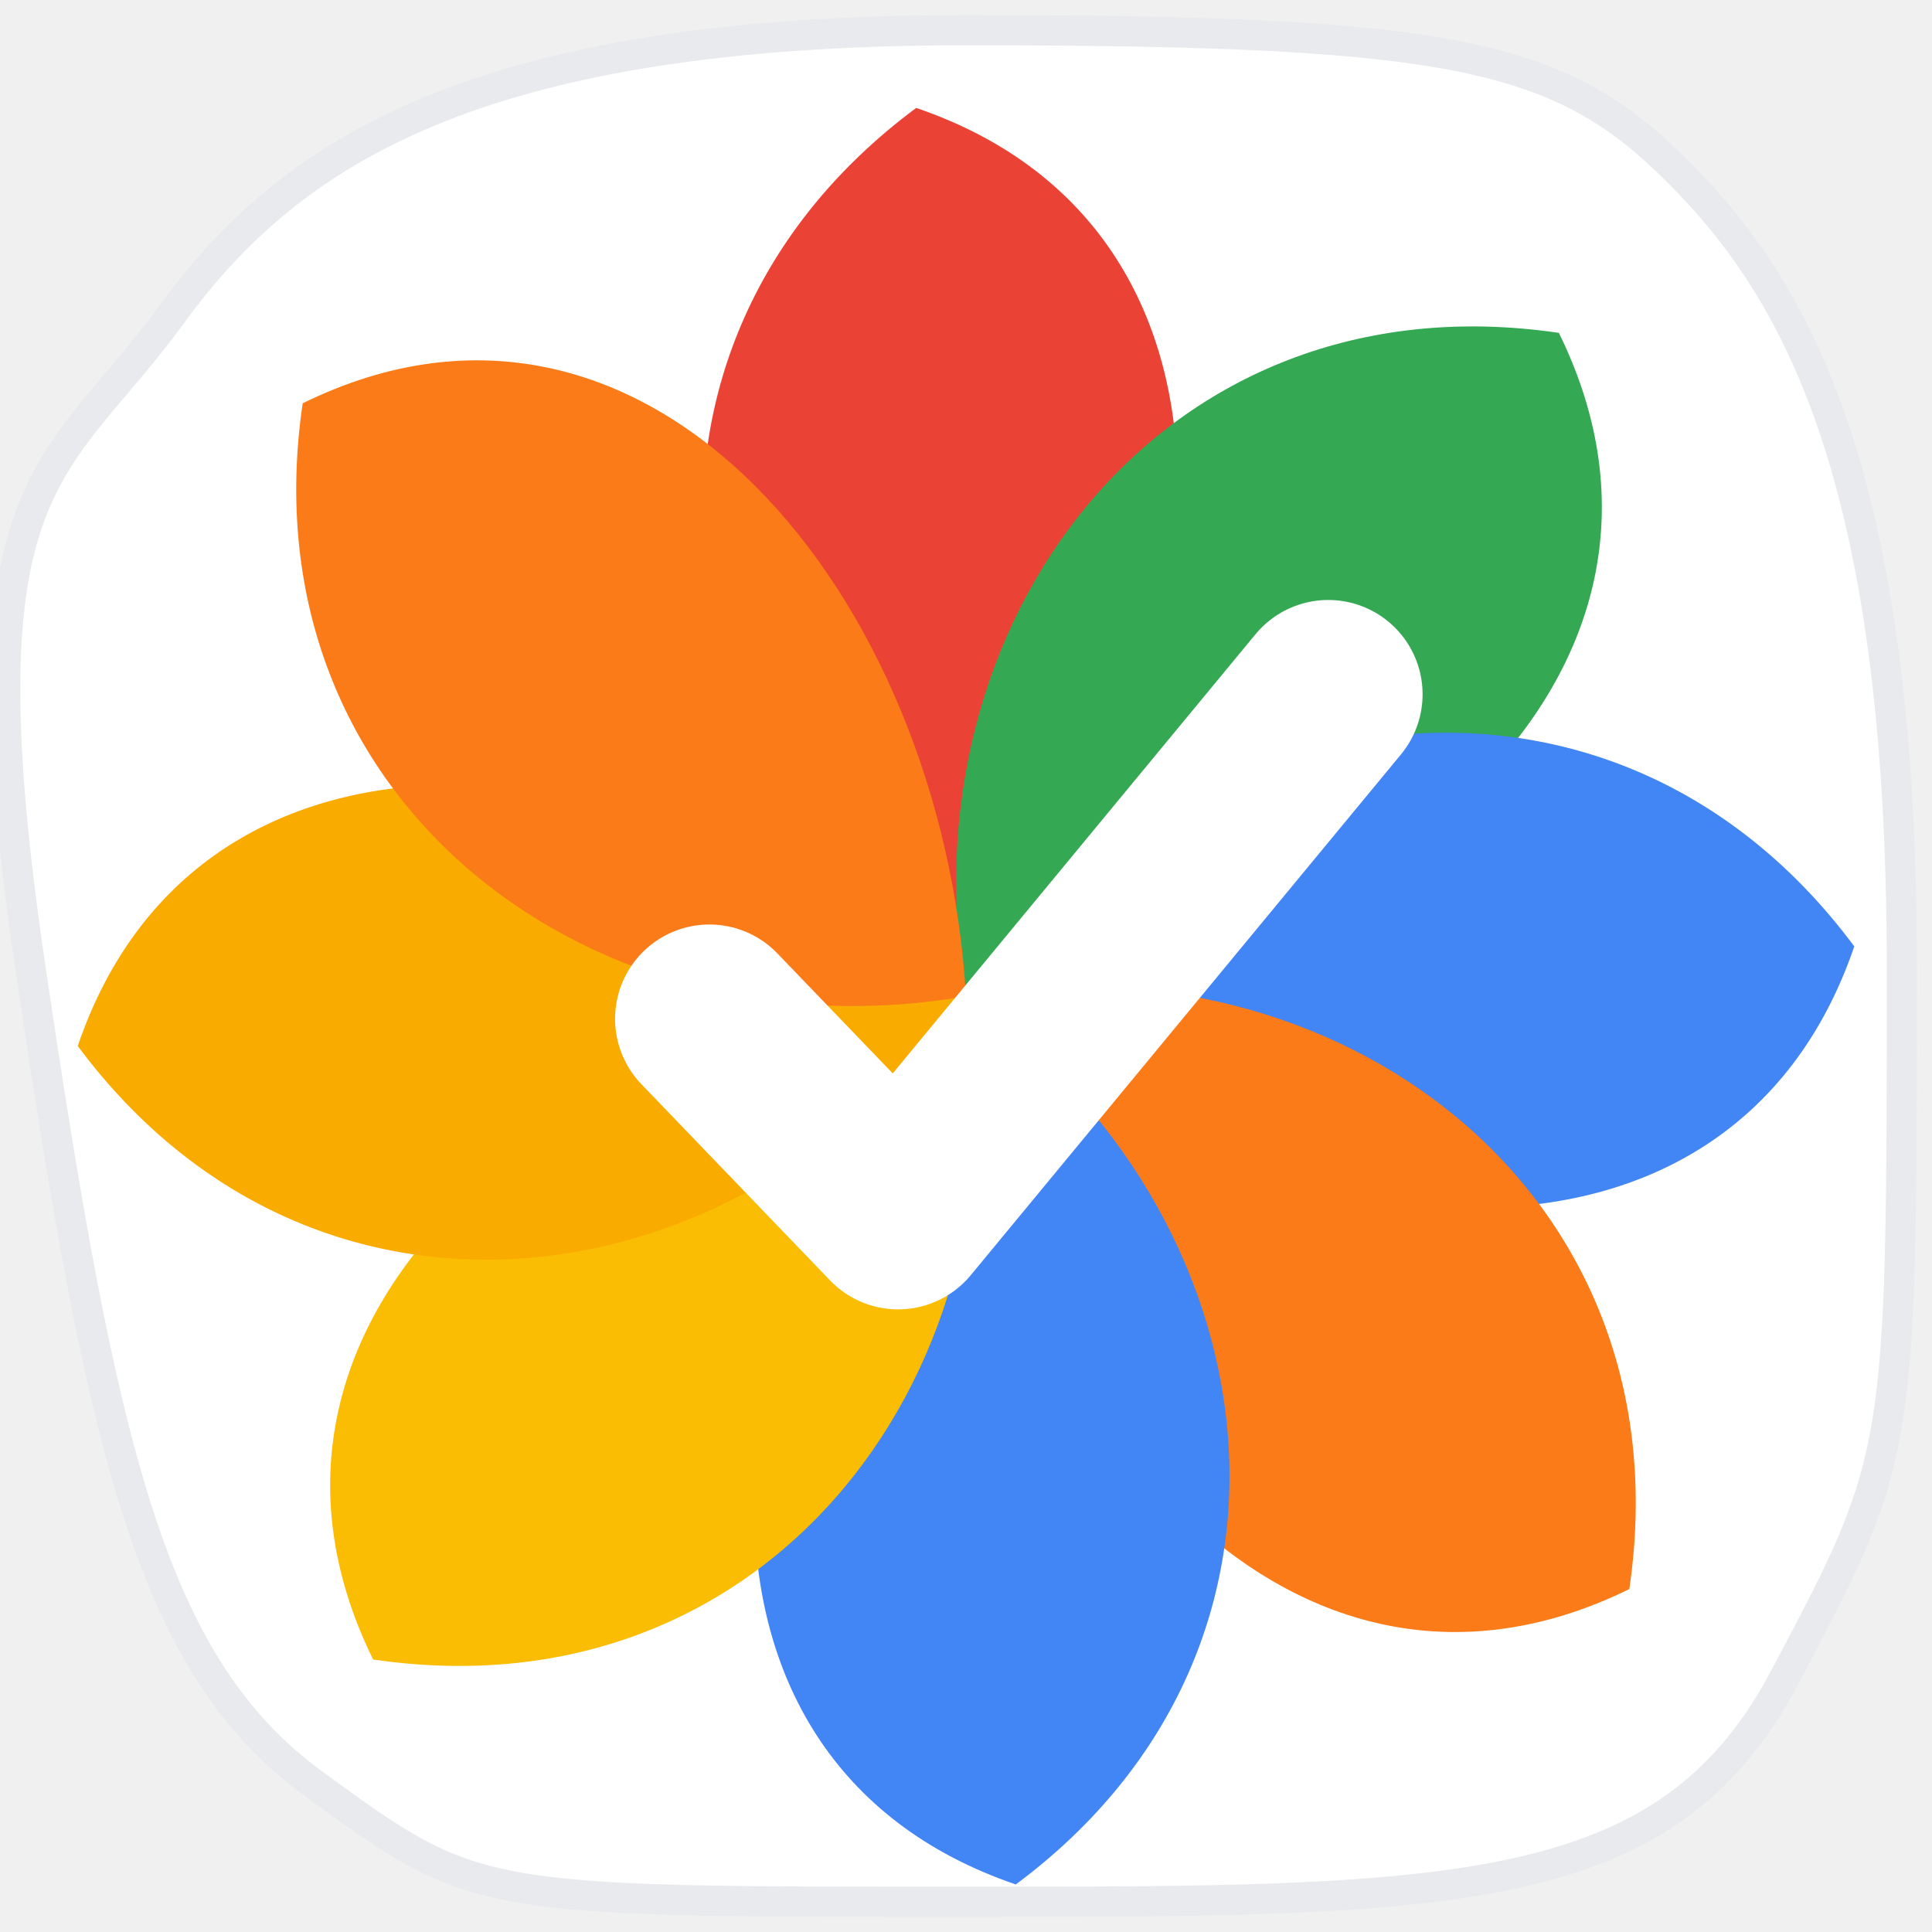
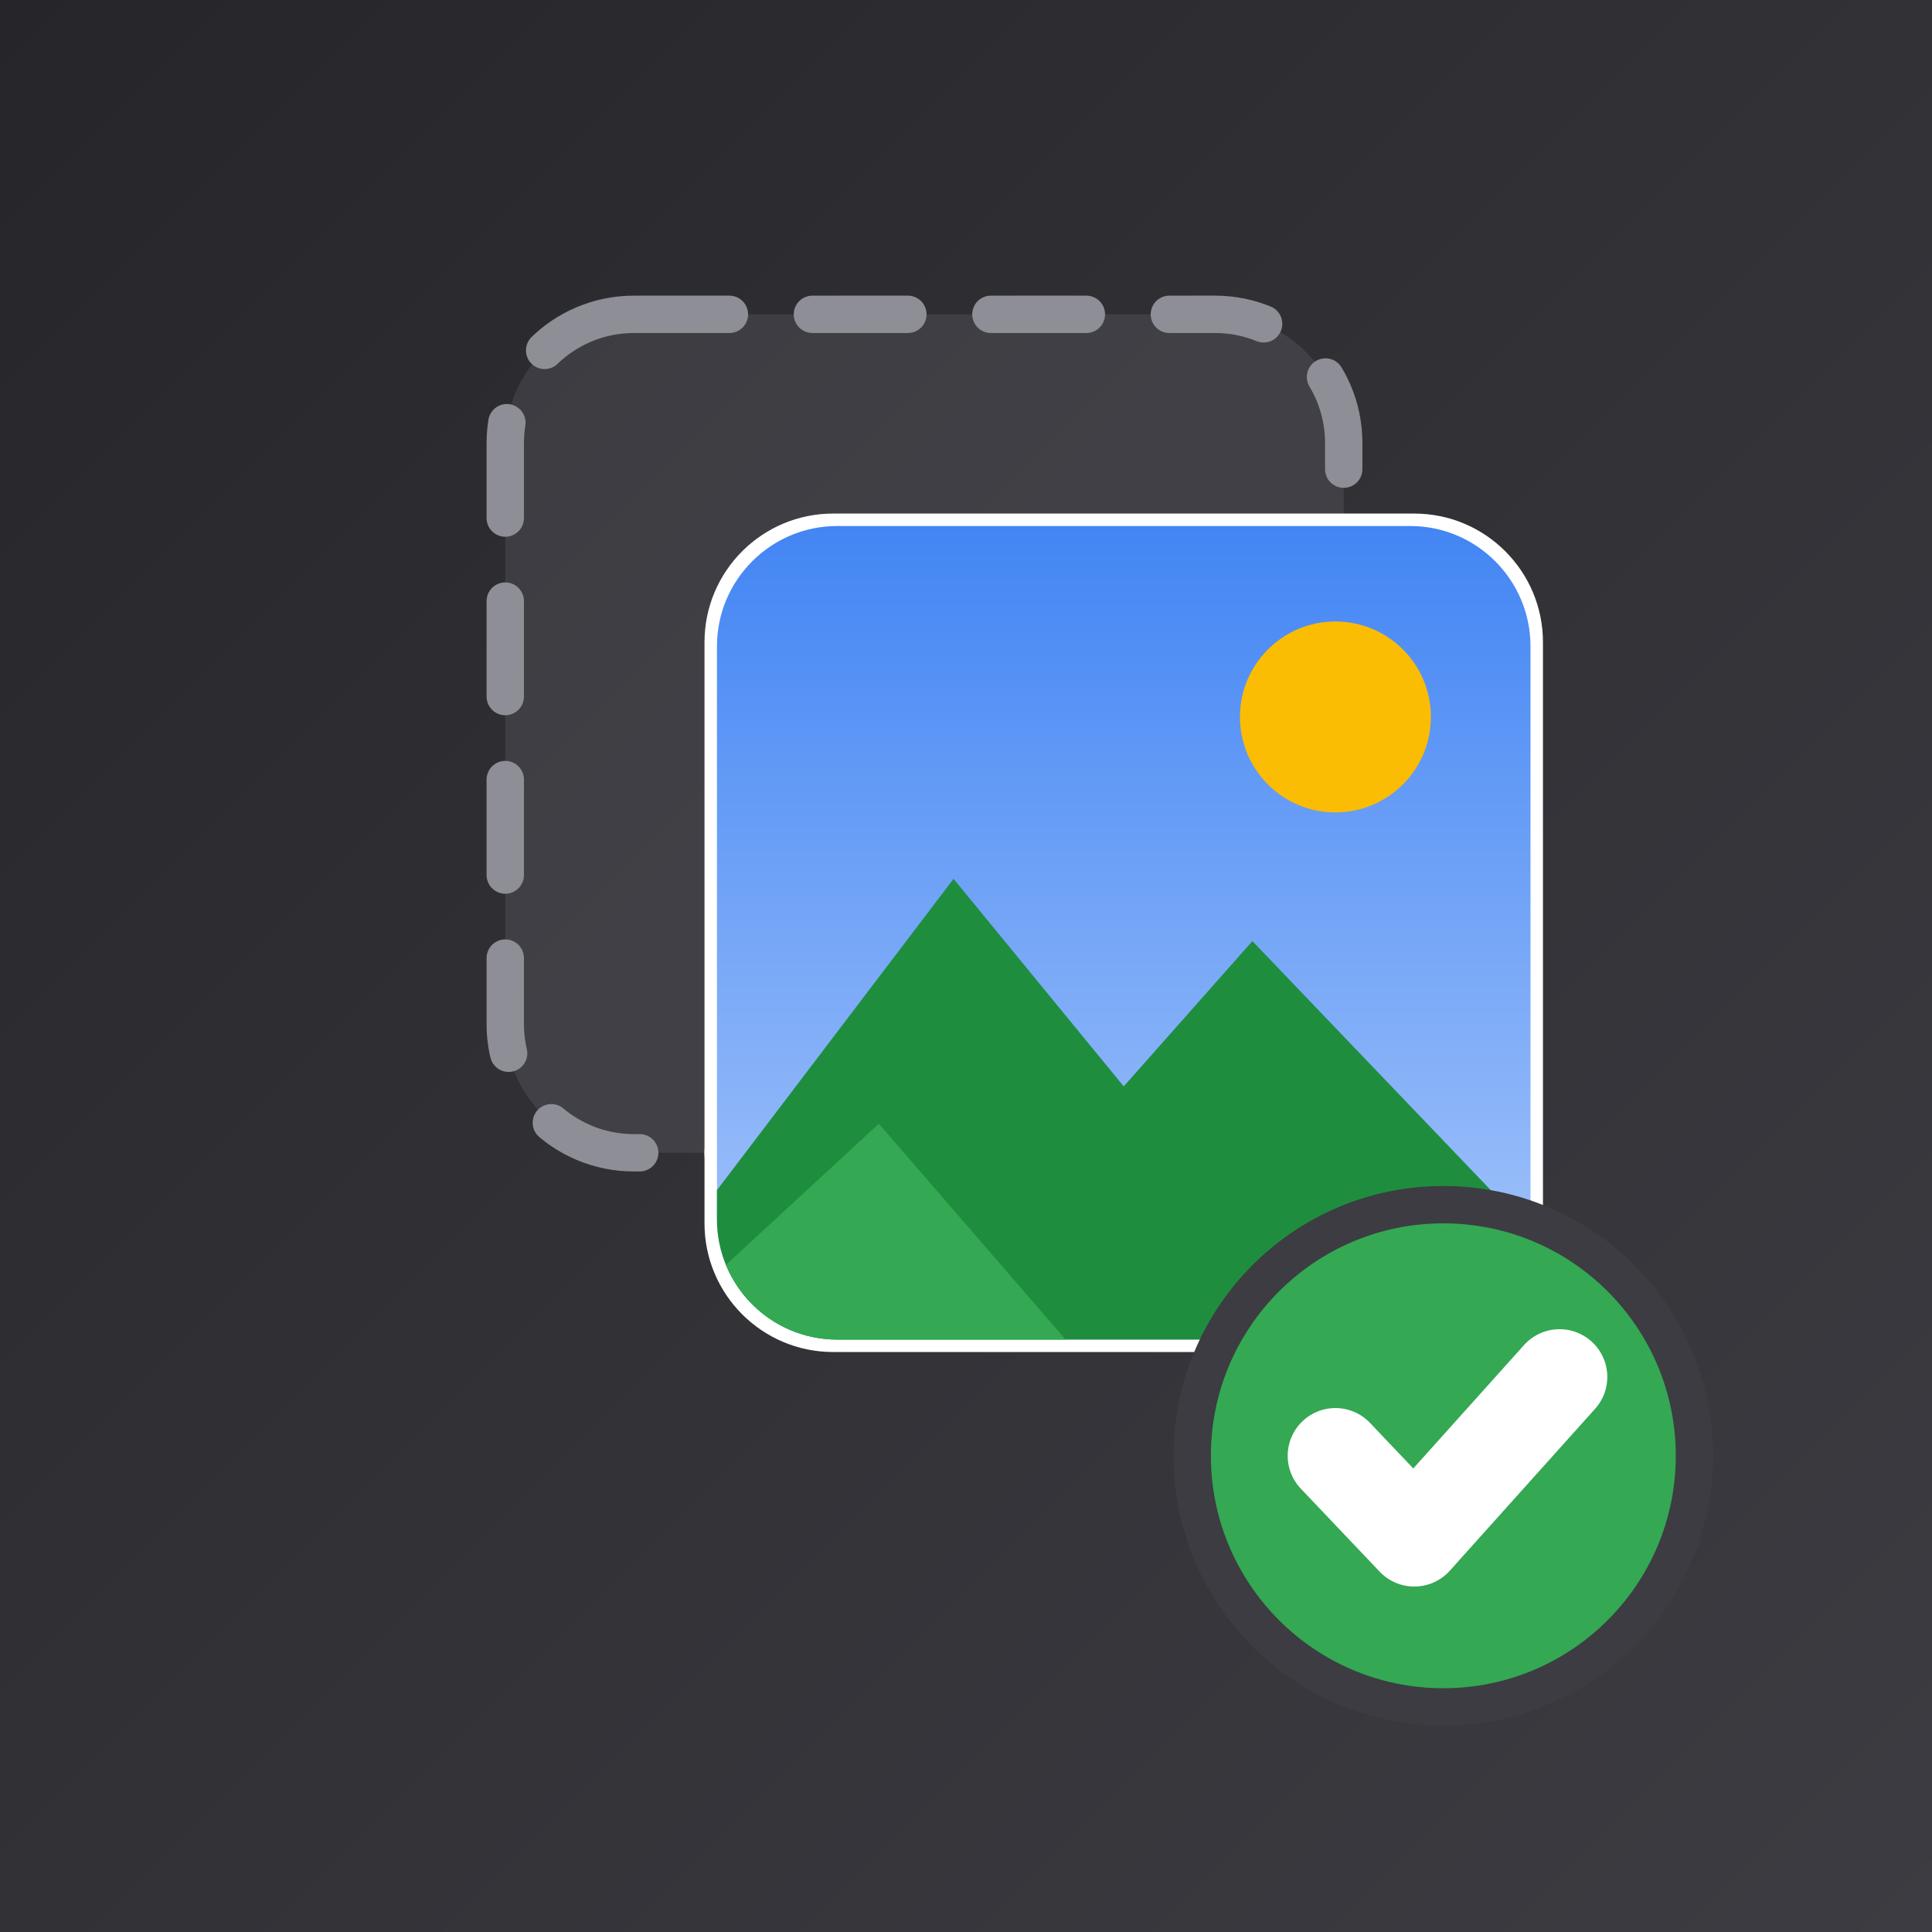
- <svg xmlns="http://www.w3.org/2000/svg" viewBox="0 0 128 128" width="128" height="128" role="img" aria-label="Photo DeDuper">
+ <svg xmlns="http://www.w3.org/2000/svg" viewBox="0 0 1024 1024" width="1024" height="1024" role="img" aria-label="Photo Deduper icon: twin frames, Ink">
  <defs>
-     <path id="tile" d="M64 2       C 96.5 2 103.4 3.6 111.2 11.4 S 126 31.5 126 64         126 96.5 118.2 111.2 96.5 126 64 126         31.5 126 20.8 118.2 6.8 96.5 2 64         3.6 31.5 11.4 20.8 31.5 2 64 2 Z" />
-     <path id="blade" d="M64 66       C 45.5 53 41.5 27 61 12.5       C 83 20 80 48 64 66 Z" />
+     <linearGradient id="bg" x1="0" y1="0" x2="1" y2="1">
+       <stop offset="0" stop-color="#26262A" />
+       <stop offset="1" stop-color="#3C3C42" />
+     </linearGradient>
+     <linearGradient id="sky" x1="0" y1="0" x2="0" y2="1">
+       <stop offset="0" stop-color="#4285F4" />
+       <stop offset="1" stop-color="#A8C7FA" />
+     </linearGradient>
+     <clipPath id="clip">
+       <rect x="392" y="300" width="392" height="392" rx="58" />
+     </clipPath>
  </defs>
-   <use href="#tile" fill="#ffffff" />
-   <use href="#tile" fill="none" stroke="#e8eaed" stroke-width="2" />
-   <g transform="translate(64 66) scale(1.1) translate(-64 -66)">
-     <use href="#blade" fill="#ea4335" />
-     <use href="#blade" fill="#34a853" transform="rotate(45 64 66)" />
-     <use href="#blade" fill="#4285f4" transform="rotate(90 64 66)" />
-     <use href="#blade" fill="#fa7b17" transform="rotate(135 64 66)" />
-     <use href="#blade" fill="#4285f4" transform="rotate(180 64 66)" />
-     <use href="#blade" fill="#fbbc04" transform="rotate(225 64 66)" />
-     <use href="#blade" fill="#f9ab00" transform="rotate(270 64 66)" />
-     <use href="#blade" fill="#fa7b17" transform="rotate(315 64 66)" />
+   <rect width="1024" height="1024" fill="url(#bg)" />
+   <g transform="translate(-51.2 -51.2) scale(1.1)">
+     <g>
+       <rect x="290" y="198" width="404" height="404" rx="62" fill="#8E8E96" fill-opacity="0.18" />
+       <rect x="290" y="198" width="404" height="404" rx="62" fill="none" stroke="#8E8E96" stroke-width="18" stroke-dasharray="46 40" stroke-linecap="round" />
+     </g>
+     <g>
+       <rect x="386" y="294" width="404" height="404" rx="62" fill="#FFFFFF" />
+       <g clip-path="url(#clip)">
+         <rect x="392" y="300" width="392" height="392" fill="url(#sky)" />
+         <circle cx="690" cy="392" r="46" fill="#FBBC04" />
+         <path d="M392 620 L506 470 L588 570 L650 500 L784 640 L784 692 L392 692 Z" fill="#1E8E3E" />
+         <path d="M392 660 L470 588 L560 692 L392 692 Z" fill="#34A853" />
+       </g>
+       <rect x="386" y="294" width="404" height="404" rx="62" fill="none" stroke="#FFFFFF" stroke-width="0" />
+     </g>
+     <circle cx="742" cy="748" r="130" fill="#3C3C42" />
+     <circle cx="742" cy="748" r="112" fill="#34A853" />
+     <path d="M690 748 L728 788 L798 710" fill="none" stroke="#FFFFFF" stroke-width="46" stroke-linecap="round" stroke-linejoin="round" />
  </g>
-   <path d="M47 67.5 L59.5 80.5 L88 46" fill="none" stroke="#ffffff" stroke-width="12.5" stroke-linecap="round" stroke-linejoin="round" />
</svg>
